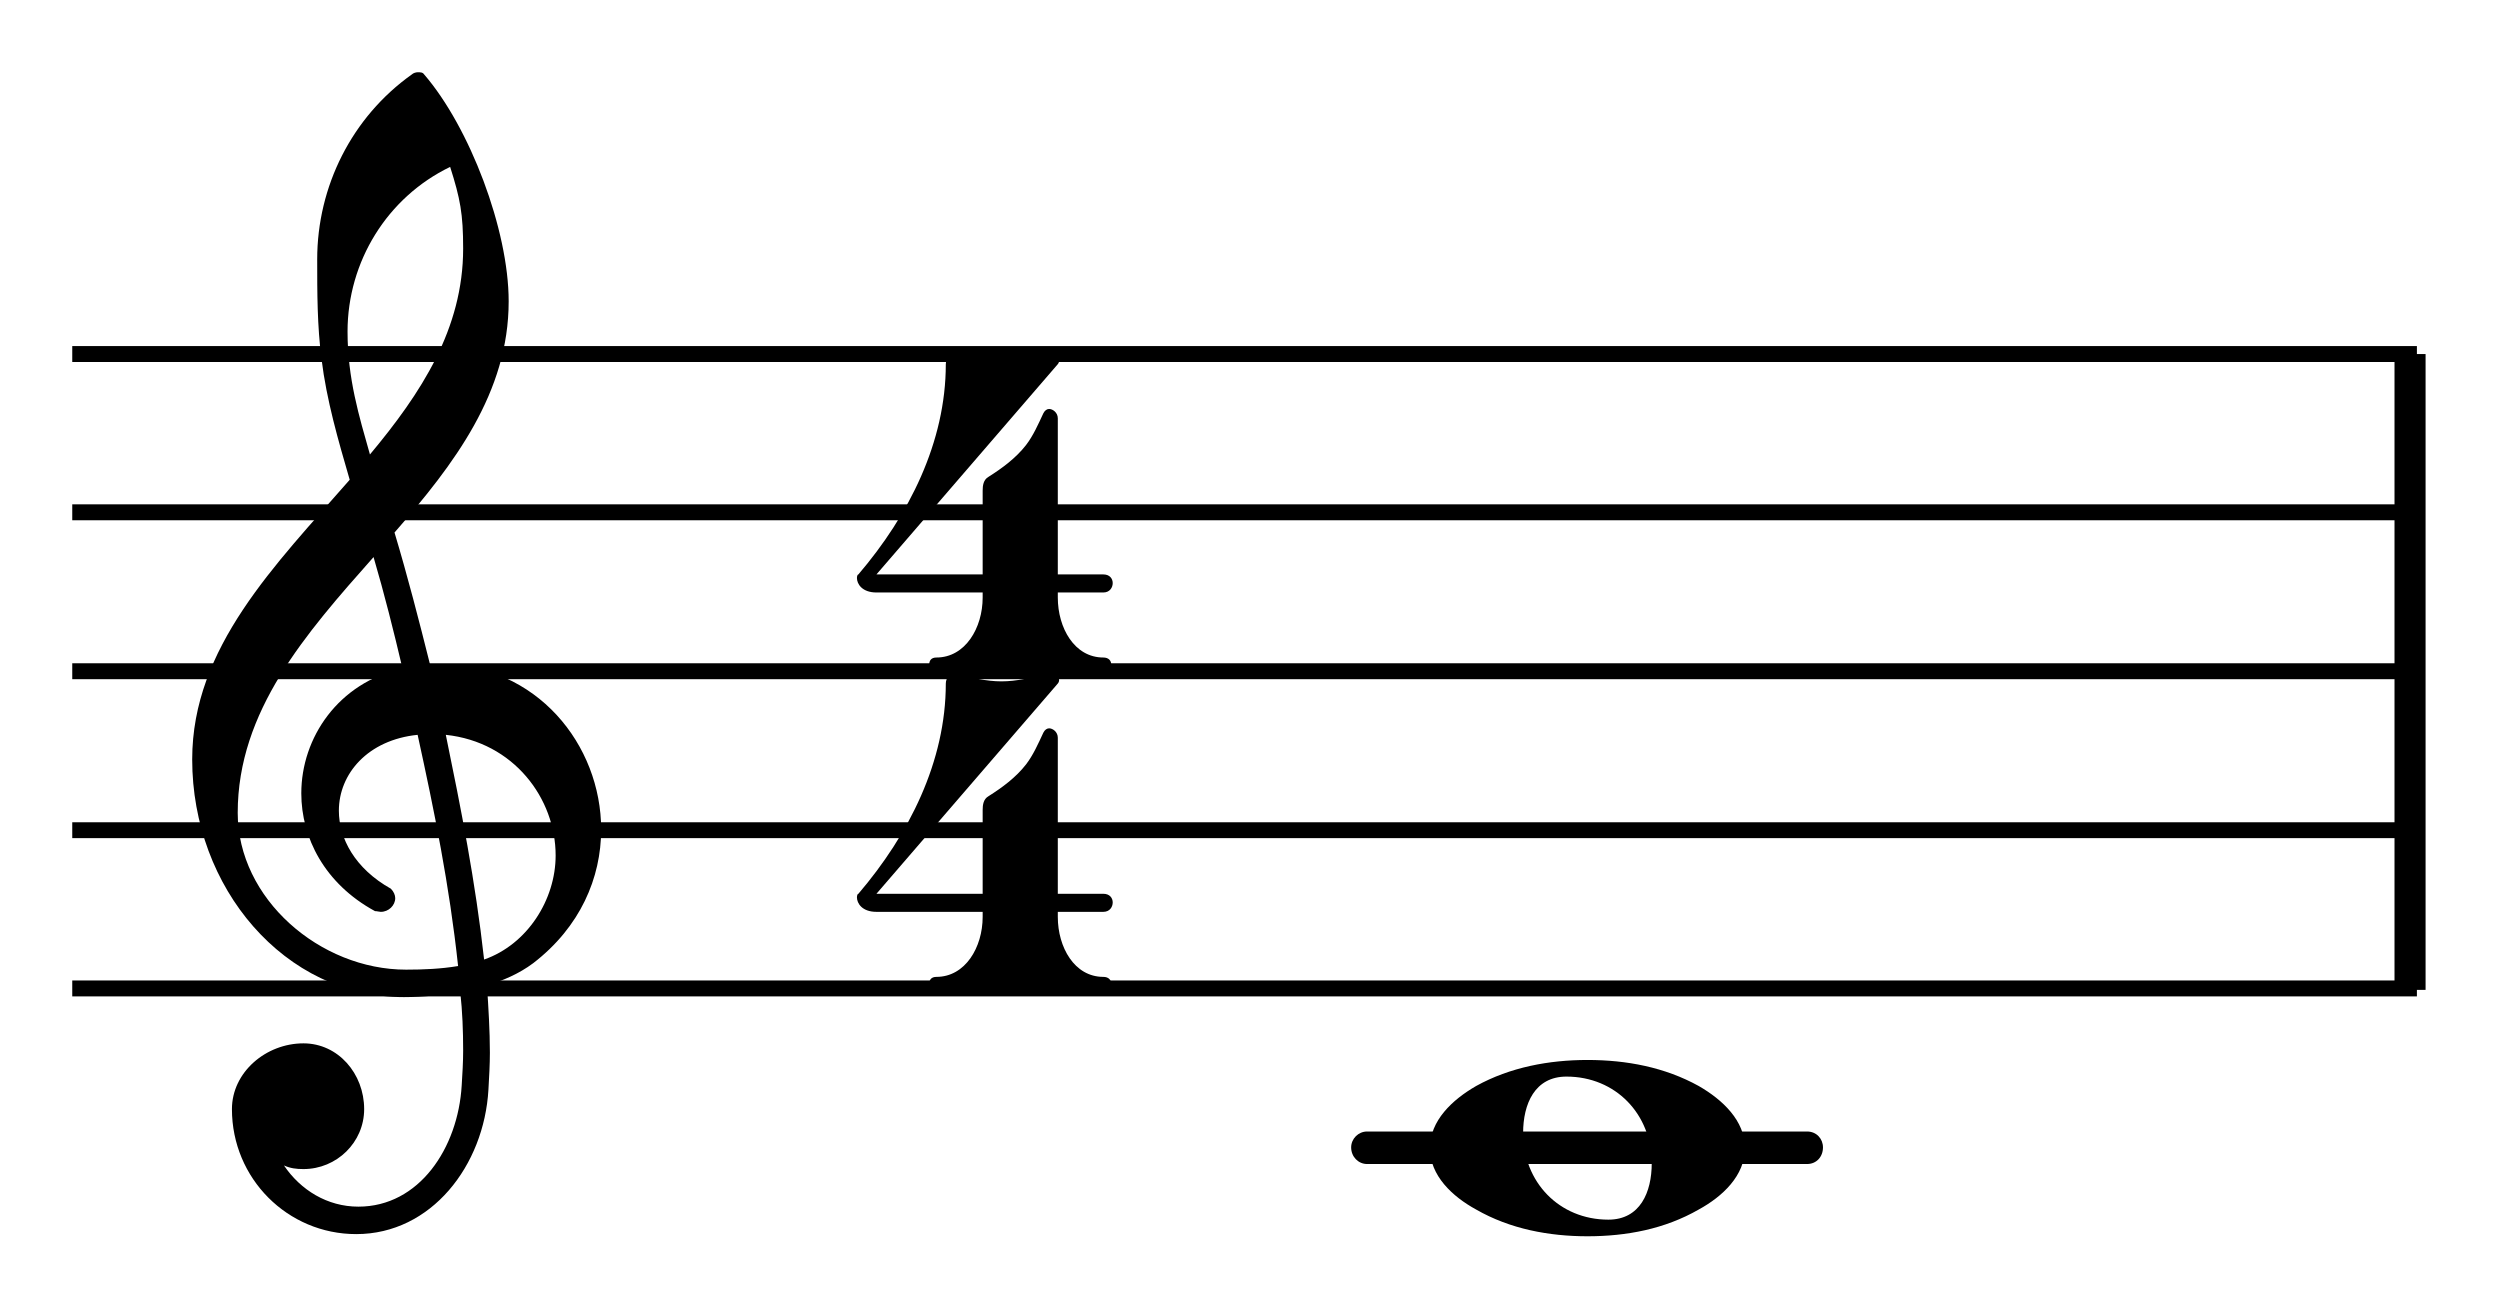
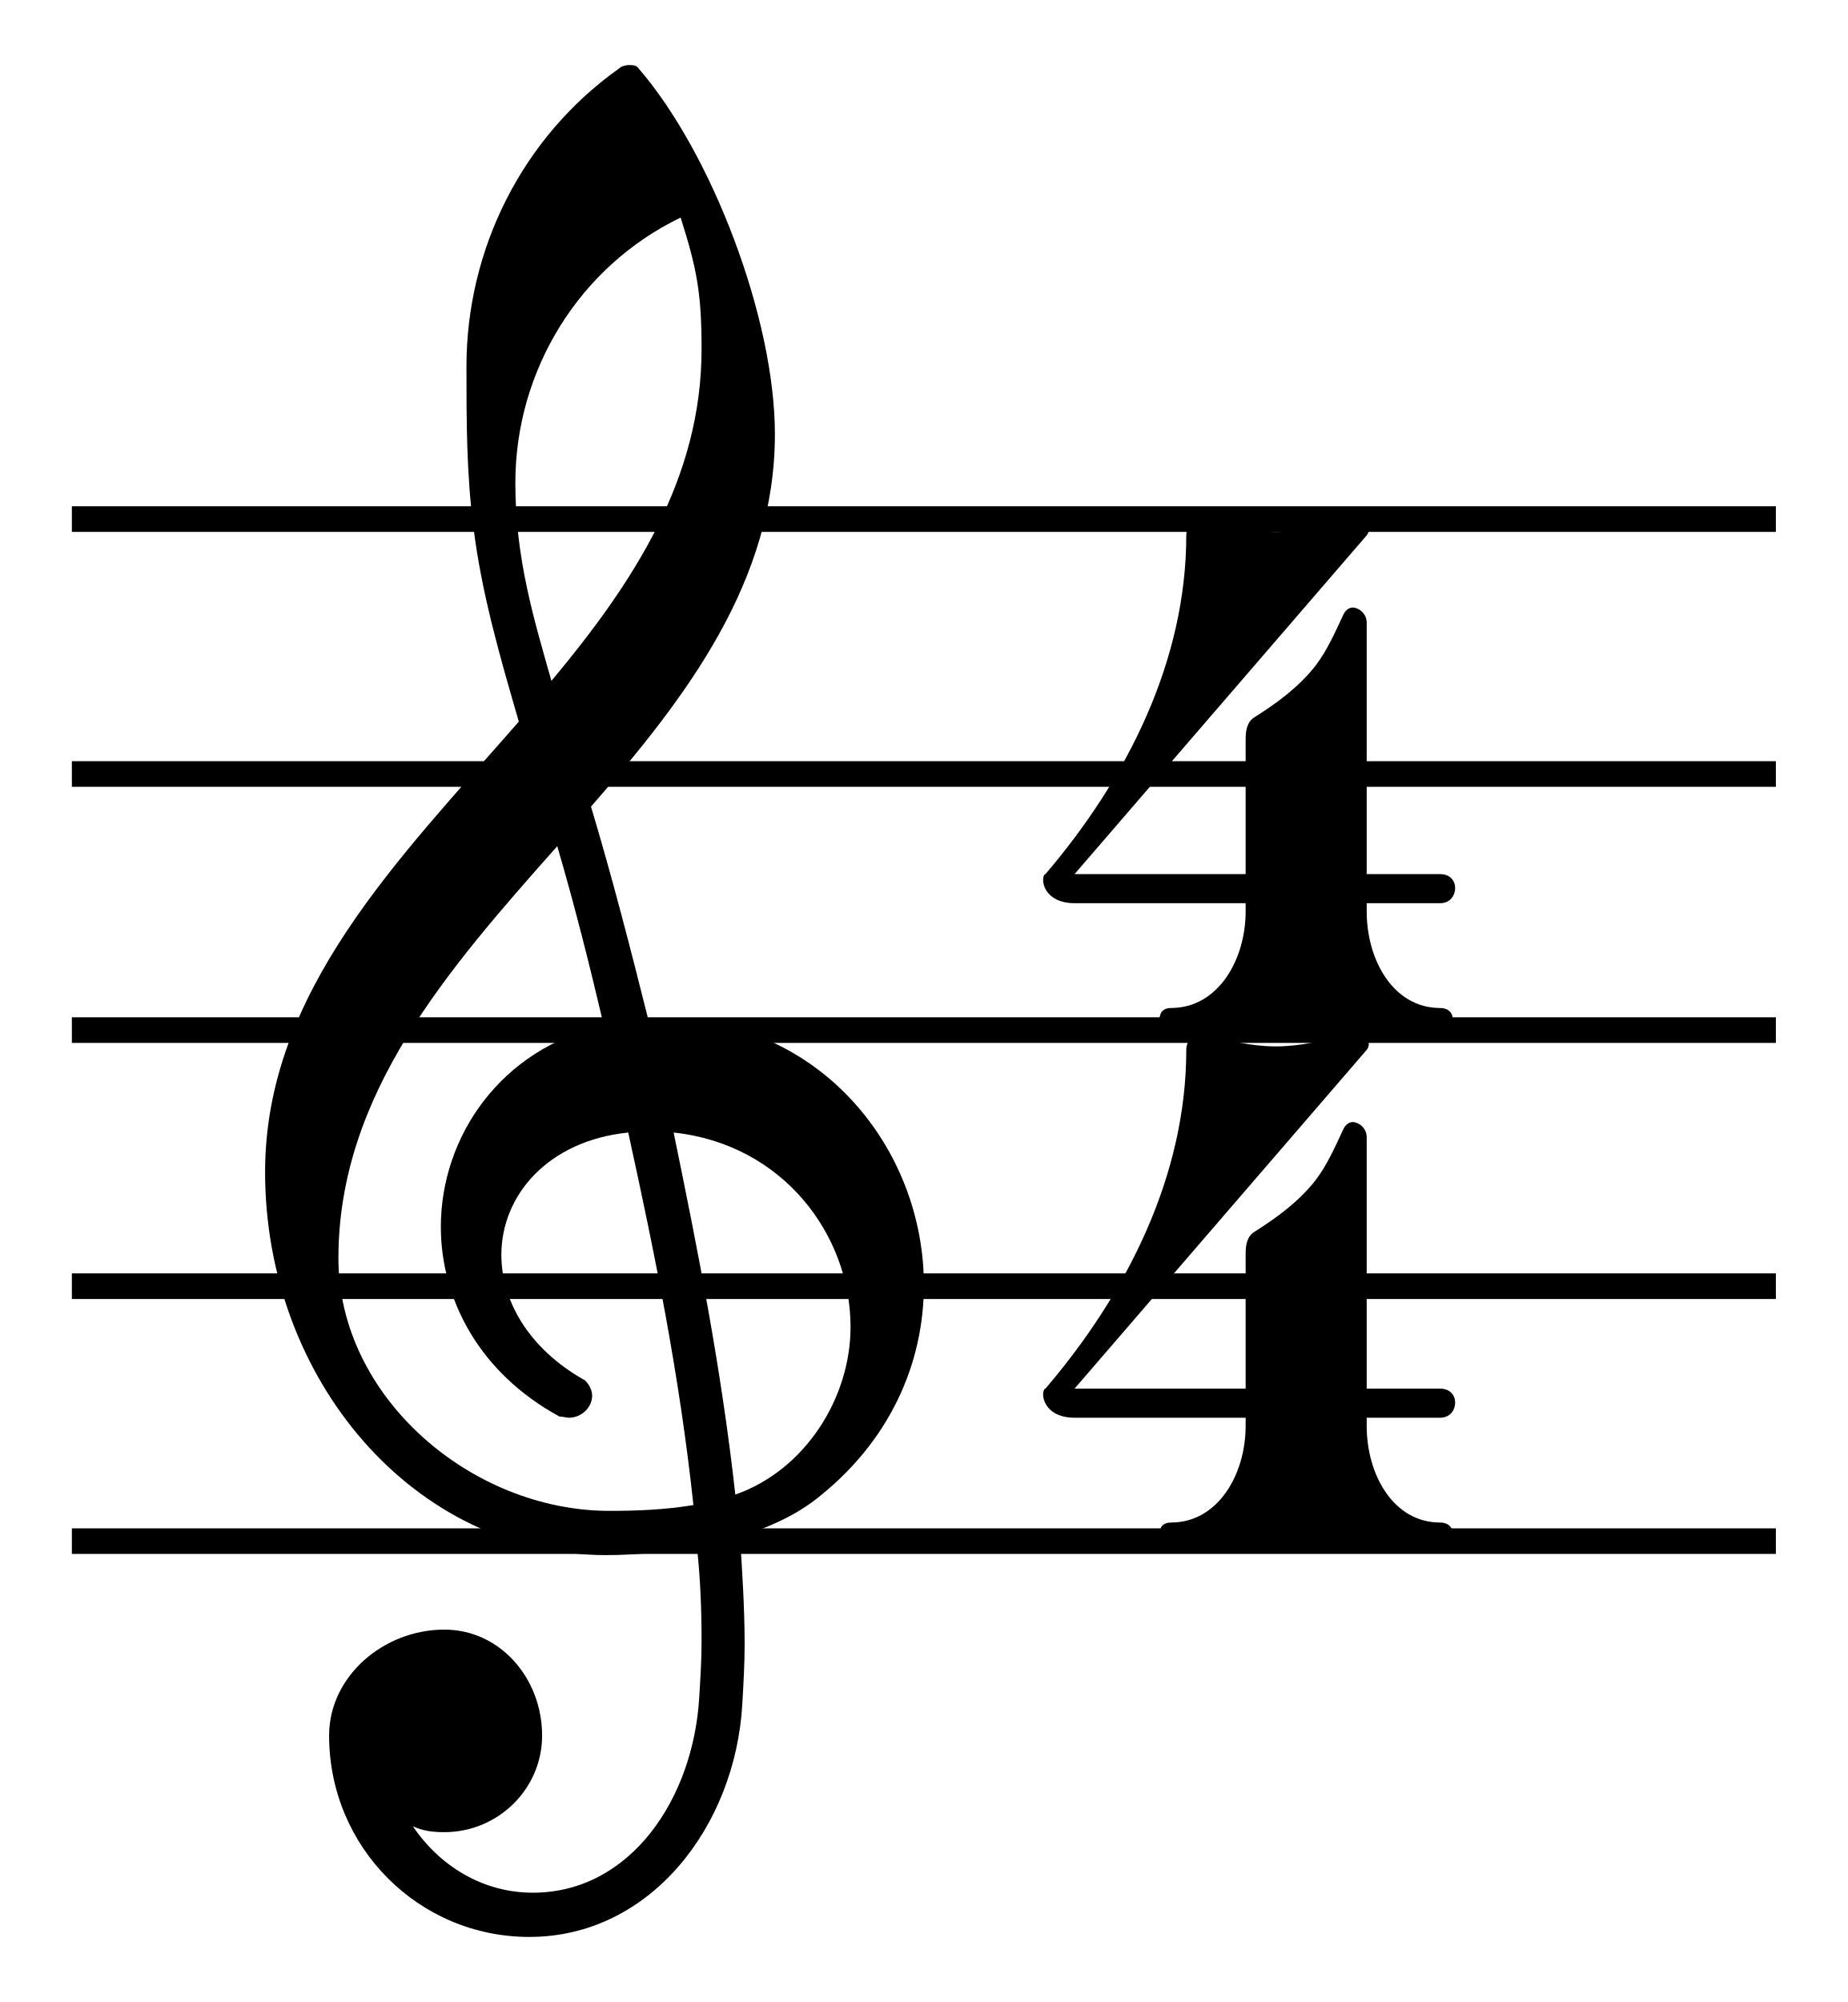
- <svg xmlns="http://www.w3.org/2000/svg" version="1.2" width="34.6mm" height="18.1mm" viewBox="0 0 3460 1810" preserveAspectRatio="xMidYMid" fill-rule="evenodd" stroke-width="28.222" stroke-linejoin="round">
-   <defs>
+ <svg xmlns="http://www.w3.org/2000/svg" version="1.2" width="60" height="65" viewBox="0 0 1587.5 1719.792" preserveAspectRatio="xMidYMid" fill-rule="evenodd" stroke-width="28.222" stroke-linejoin="round" id="svg13">
+   <defs id="defs1">
    <clipPath id="a">
-       <path d="M0 0h3460v1810H0z" />
+       <path d="M 0,0 H 3460 V 1810 H 0 Z" id="path1" />
    </clipPath>
  </defs>
-   <g clip-path="url(#a)">
-     <g class="ClosedBezier">
-       <path d="M2197 1611h304c13 0 22-10 22-23 0-12-9-22-22-22h-609c-12 0-22 10-22 22 0 13 10 23 22 23h305z" />
-       <path d="M1368 1102c19-12 38-26 52-44 10-13 17-29 24-44 2-4 5-6 8-6 5 0 12 5 12 13v216h63c9 0 13 6 13 12s-4 13-13 13h-63v7c0 42 23 83 63 83 7 0 11 4 11 10 0 5-4 10-11 10-39 0-77-11-115-11-39 0-77 11-116 11-7 0-10-5-10-10 0-6 3-10 10-10 40 0 64-41 64-83v-7h-147c-20 0-27-12-27-20 0-3 1-5 2-5 70-82 121-183 121-291 0-8 6-14 12-14h2c21 6 42 11 63 11s42-5 63-11c1-1 2-1 4-1 10 0 16 9 11 15l-251 291h147v-116c0-7 1-15 8-19z" />
-       <path d="M1368 660c19-12 38-26 52-44 10-13 17-29 24-44 2-4 5-6 8-6 5 0 12 5 12 13v216h63c9 0 13 6 13 12s-4 13-13 13h-63v7c0 42 23 83 63 83 7 0 11 4 11 10 0 5-4 10-11 10-39 0-77-11-115-11-39 0-77 11-116 11-7 0-10-5-10-10 0-6 3-10 10-10 40 0 64-41 64-83v-7h-147c-20 0-27-12-27-20 0-3 1-5 2-5 70-82 121-183 121-291 0-8 6-14 12-14h2c21 6 42 11 63 11s42-5 63-11c1-1 2-1 4-1 10 0 16 9 11 15l-251 291h147V679c0-7 1-15 8-19z" />
-       <path d="M595 919h12c136 0 225 112 225 229 0 67-29 135-94 185-20 15-42 24-64 31 2 31 4 62 4 93 0 16-1 34-2 51-6 105-79 200-183 200-95 0-172-77-172-173 0-51 47-91 99-91 48 0 84 42 84 91 0 46-38 83-84 83-10 0-18-1-27-5 23 34 60 57 103 57 84 0 138-81 143-168 1-16 2-32 2-48 0-27-1-54-4-81-25 4-51 7-78 7-165 0-293-151-293-329 0-155 115-269 218-387-16-55-32-110-39-167-6-46-6-92-6-138 0-101 48-197 131-256 2-2 6-3 8-3 4 0 7 0 9 3 63 73 117 215 117 314 0 126-75 225-158 320 18 60 34 122 49 182zm75 409c60-21 99-83 99-144 0-79-58-157-152-167 21 102 41 203 53 311zm-341-203c0 119 114 217 233 217 24 0 48-1 72-5-12-112-33-215-56-320-69 7-109 54-109 105 0 38 22 80 72 108 4 4 6 9 6 13 0 10-9 19-20 19-2 0-5-1-8-1-70-38-102-102-102-163 0-77 51-153 140-173-12-51-25-103-40-154-94 106-188 213-188 354zm294-894c-87 42-142 131-142 228 0 65 16 117 31 170 71-85 129-174 129-285 0-48-4-69-18-113z" />
-       <path d="M2168 1490c-44 0-60 38-60 78 0 68 50 120 118 120 44 0 60-38 60-78 0-68-50-120-118-120zm247 99c0 38-31 67-64 85-47 27-100 37-154 37-53 0-107-10-154-37-33-18-64-47-64-85s31-67 64-86c47-26 101-36 154-36 54 0 107 10 154 36 33 19 64 48 64 86z" />
+   <g clip-path="url(#a)" id="g13" transform="translate(-38.24782,-44.10413)">
+     <g class="ClosedBezier" id="g6">
+       <path d="m 1116.441,1102 c 19,-12 38,-26 52,-44 10,-13 17,-29 24,-44 2,-4 5,-6 8,-6 5,0 12,5 12,13 v 216 h 63 c 9,0 13,6 13,12 0,6 -4,13 -13,13 h -63 v 7 c 0,42 23,83 63,83 7,0 11,4 11,10 0,5 -4,10 -11,10 -39,0 -77,-11 -115,-11 -39,0 -77,11 -116,11 -7,0 -10,-5 -10,-10 0,-6 3,-10 10,-10 40,0 64,-41 64,-83 v -7 H 961.441 c -20,0 -27,-12 -27,-20 0,-3 1,-5 2,-5 70,-82 121,-183 121,-291 0,-8 6,-14 12,-14 h 2 c 21,6 42,11 63,11 21,0 42,-5 63,-11 1,-1 2,-1 4,-1 10,0 16,9 11,15 l -251,291 h 147 v -116 c 0,-7 1,-15 8,-19 z" id="path3" />
+       <path d="m 1116.441,660 c 19,-12 38,-26 52,-44 10,-13 17,-29 24,-44 2,-4 5,-6 8,-6 5,0 12,5 12,13 v 216 h 63 c 9,0 13,6 13,12 0,6 -4,13 -13,13 h -63 v 7 c 0,42 23,83 63,83 7,0 11,4 11,10 0,5 -4,10 -11,10 -39,0 -77,-11 -115,-11 -39,0 -77,11 -116,11 -7,0 -10,-5 -10,-10 0,-6 3,-10 10,-10 40,0 64,-41 64,-83 v -7 H 961.441 c -20,0 -27,-12 -27,-20 0,-3 1,-5 2,-5 70,-82 121,-183 121,-291 0,-8 6,-14 12,-14 h 2 c 21,6 42,11 63,11 21,0 42,-5 63,-11 1,-1 2,-1 4,-1 10,0 16,9 11,15 L 961.441,795 H 1108.441 V 679 c 0,-7 1,-15 8,-19 z" id="path4" />
+       <path d="m 595,919 h 12 c 136,0 225,112 225,229 0,67 -29,135 -94,185 -20,15 -42,24 -64,31 2,31 4,62 4,93 0,16 -1,34 -2,51 -6,105 -79,200 -183,200 -95,0 -172,-77 -172,-173 0,-51 47,-91 99,-91 48,0 84,42 84,91 0,46 -38,83 -84,83 -10,0 -18,-1 -27,-5 23,34 60,57 103,57 84,0 138,-81 143,-168 1,-16 2,-32 2,-48 0,-27 -1,-54 -4,-81 -25,4 -51,7 -78,7 -165,0 -293,-151 -293,-329 0,-155 115,-269 218,-387 -16,-55 -32,-110 -39,-167 -6,-46 -6,-92 -6,-138 0,-101 48,-197 131,-256 2,-2 6,-3 8,-3 4,0 7,0 9,3 63,73 117,215 117,314 0,126 -75,225 -158,320 18,60 34,122 49,182 z m 75,409 c 60,-21 99,-83 99,-144 0,-79 -58,-157 -152,-167 21,102 41,203 53,311 z M 329,1125 c 0,119 114,217 233,217 24,0 48,-1 72,-5 -12,-112 -33,-215 -56,-320 -69,7 -109,54 -109,105 0,38 22,80 72,108 4,4 6,9 6,13 0,10 -9,19 -20,19 -2,0 -5,-1 -8,-1 -70,-38 -102,-102 -102,-163 0,-77 51,-153 140,-173 C 545,874 532,822 517,771 423,877 329,984 329,1125 Z M 623,231 c -87,42 -142,131 -142,228 0,65 16,117 31,170 71,-85 129,-174 129,-285 0,-48 -4,-69 -18,-113 z" id="path5" />
    </g>
-     <g class="Line" stroke="#000" stroke-width="22">
-       <path d="M100 1368h3245" />
-       <path d="M100 1149h3245" />
-       <path d="M100 929h3245" />
-       <path d="M100 709h3245" />
-       <path d="M100 490h3245" />
-     </g>
-     <g class="PolyPolygon">
-       <path d="M3335 1370h-21V490h43v880h-22z" />
+     <g class="Line" stroke="#000000" stroke-width="22" id="g11" transform="matrix(0.4511543,0,0,1,54.88457,0)">
+       <path d="M 100,1368 H 3345" id="path7" />
+       <path d="M 100,1149 H 3345" id="path8" />
+       <path d="M 100,929 H 3345" id="path9" />
+       <path d="M 100,709 H 3345" id="path10" />
+       <path d="M 100,490 H 3345" id="path11" />
    </g>
  </g>
</svg>
